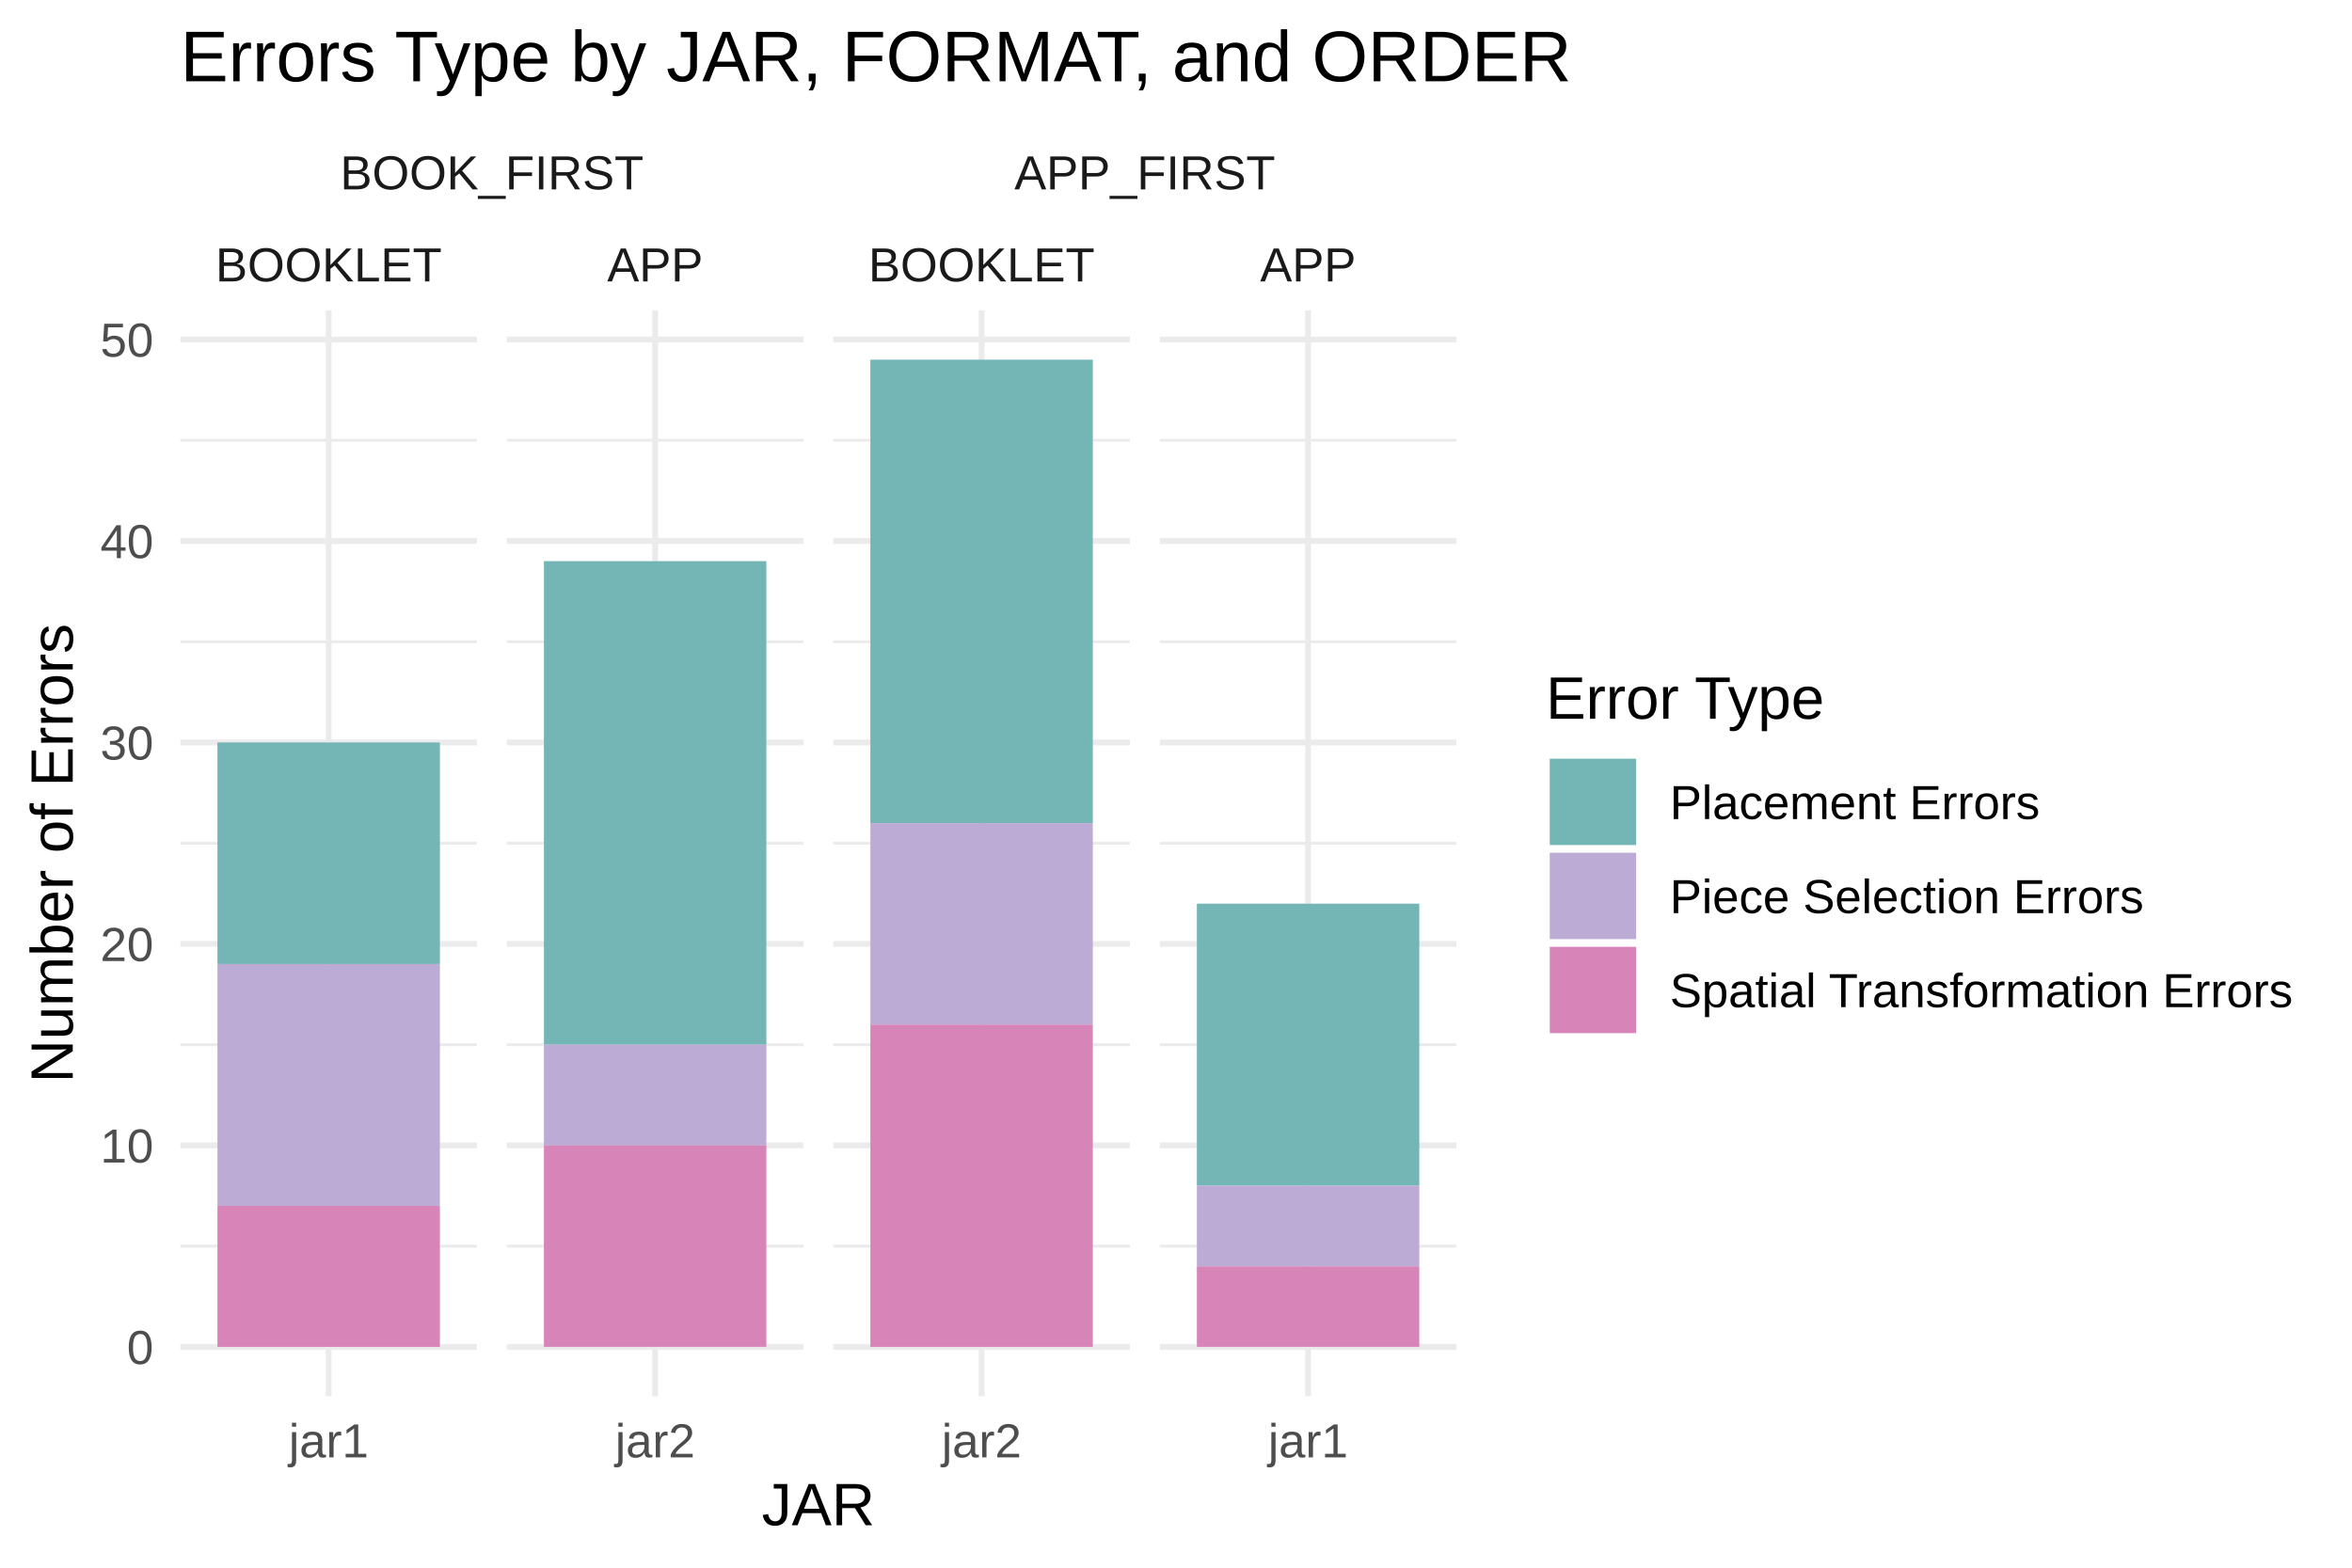
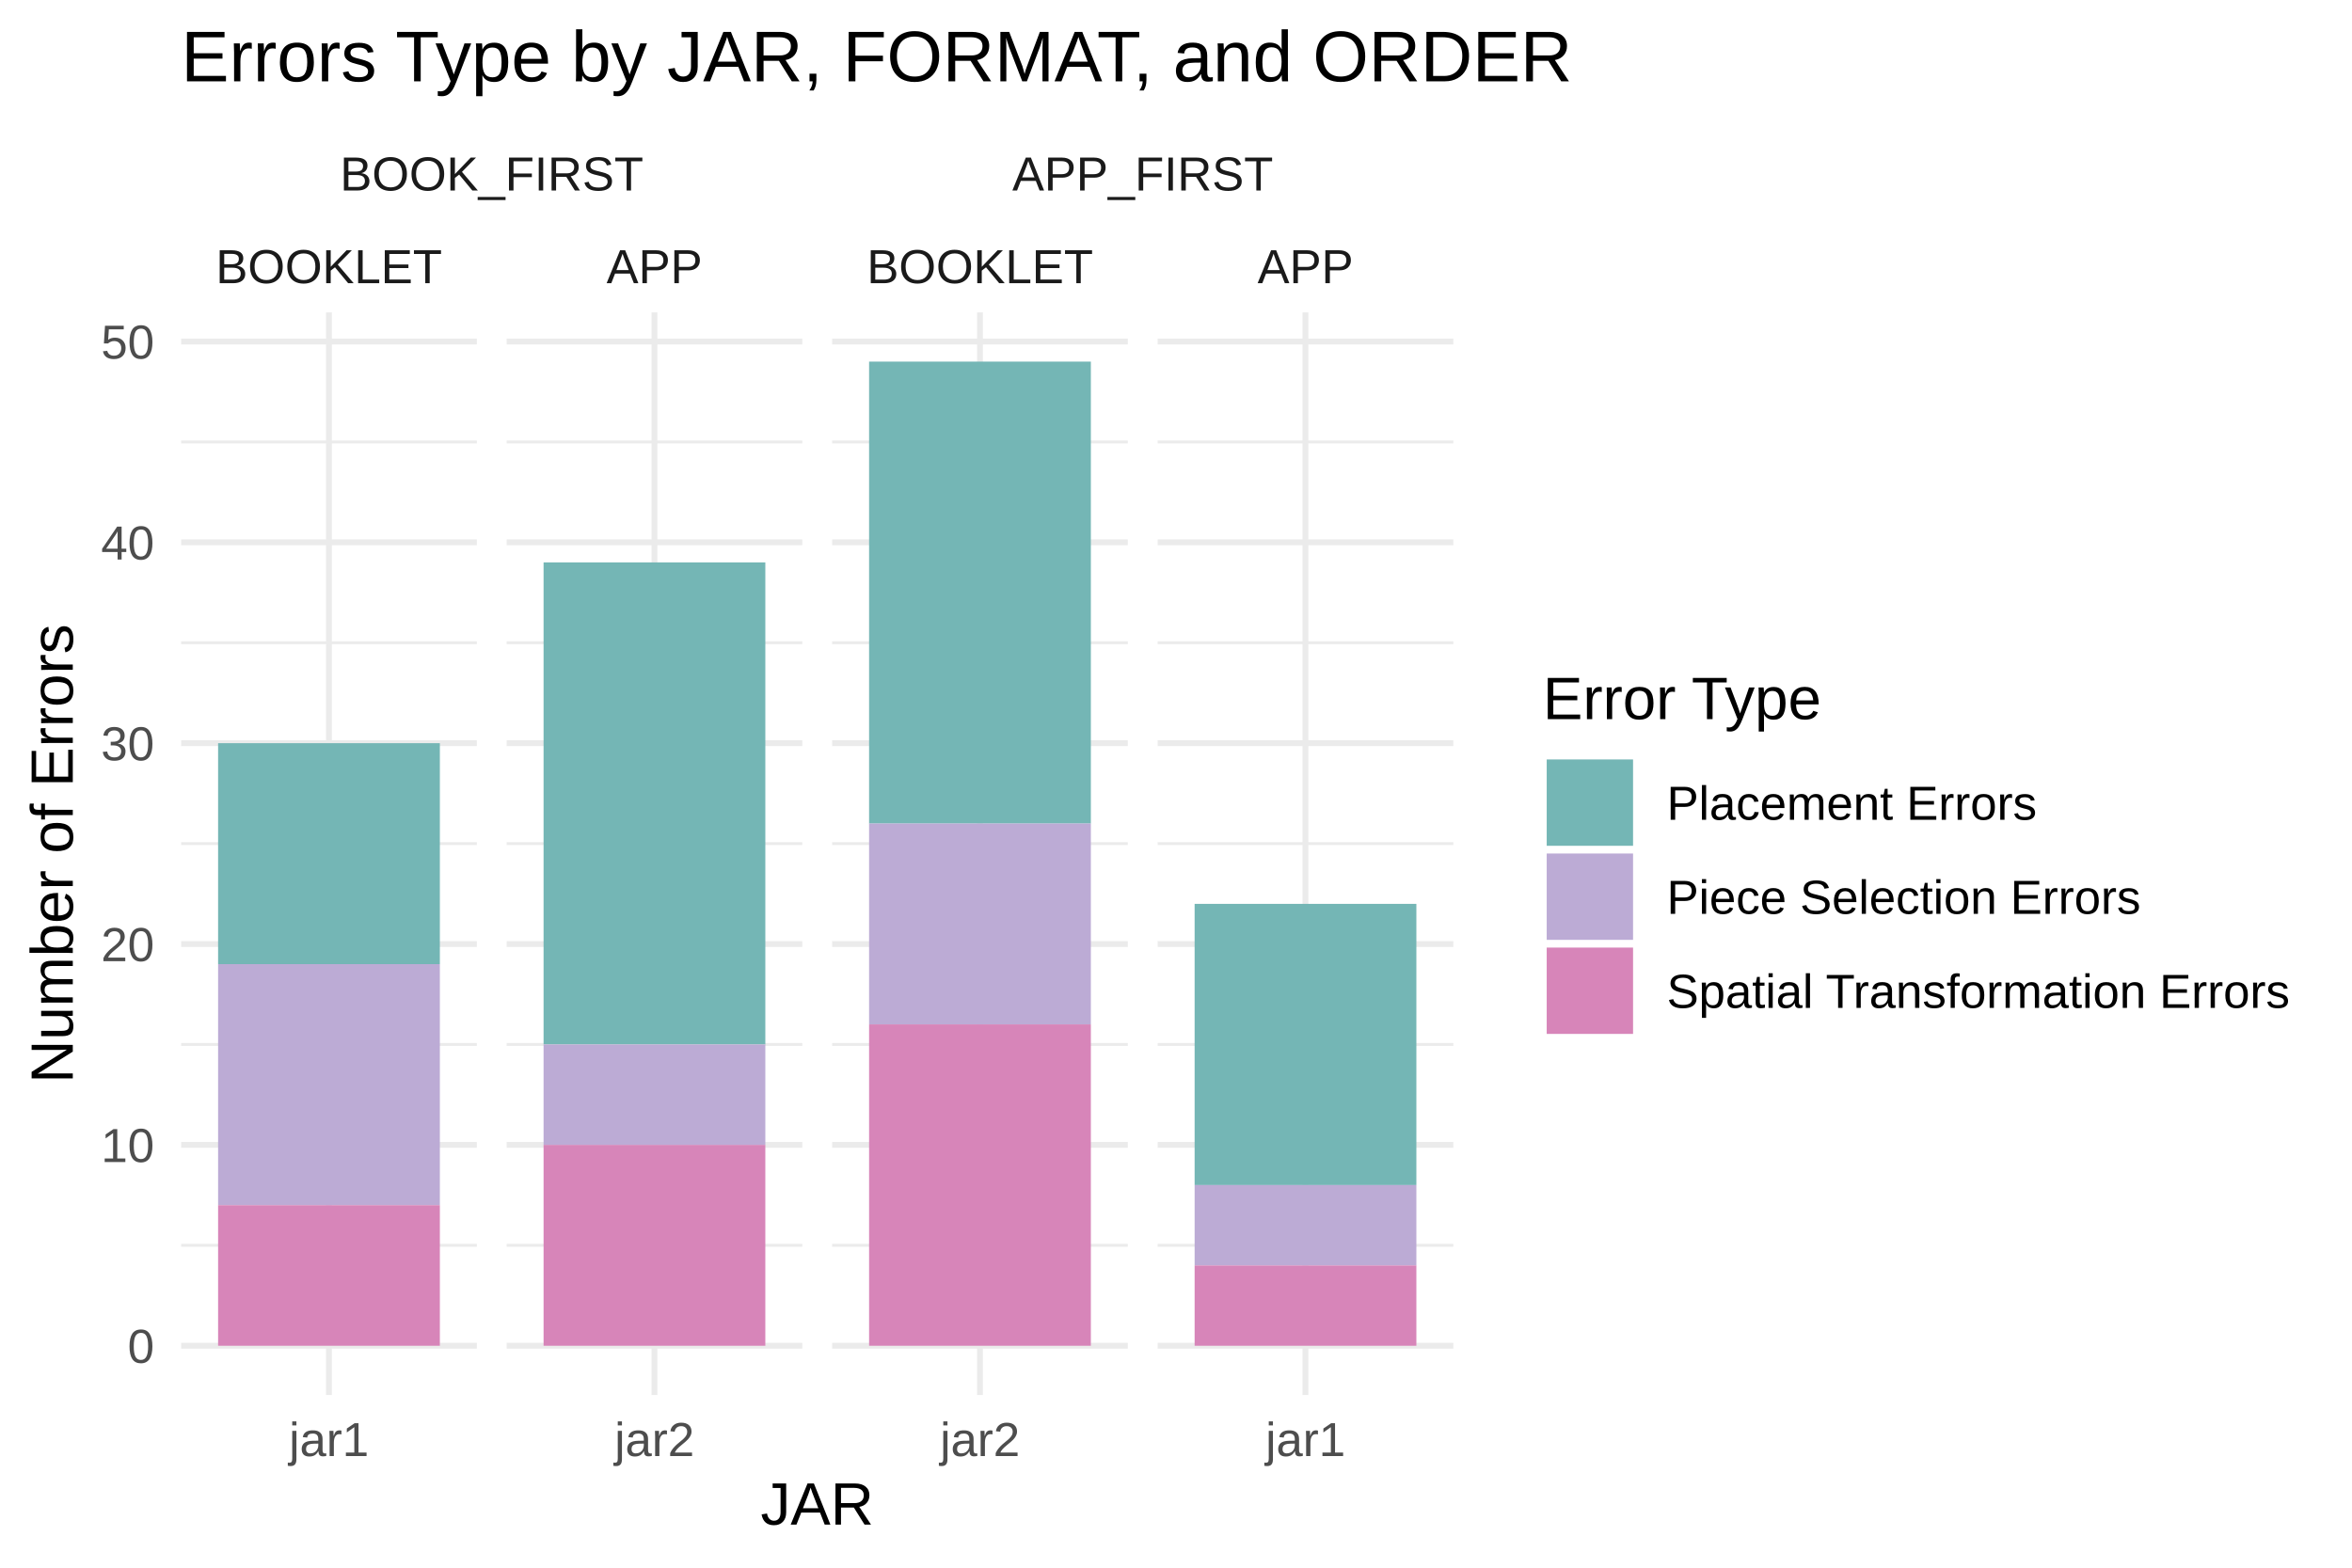
- <svg xmlns="http://www.w3.org/2000/svg" width="432.00pt" height="288.00pt" viewBox="0 0 432.00 288.00">
-   <g class="svglite">
-     <defs>
-       <style type="text/css">
+ <svg xmlns="http://www.w3.org/2000/svg" class="svglite" width="432.00pt" height="288.00pt" viewBox="0 0 432.00 288.00">
+   <defs>
+     <style type="text/css">
    .svglite line, .svglite polyline, .svglite polygon, .svglite path, .svglite rect, .svglite circle {
      fill: none;
      stroke: #000000;
      stroke-linecap: round;
      stroke-linejoin: round;
      stroke-miterlimit: 10.00;
    }
    .svglite text {
      white-space: pre;
    }
-     .svglite g.glyphgroup path {
-       fill: inherit;
-       stroke: none;
-     }
  </style>
-     </defs>
-     <rect width="100%" height="100%" style="stroke: none; fill: none;" />
-     <defs>
-       <clipPath id="cpMC4wMHw0MzIuMDB8MC4wMHwyODguMDA=">
-         <rect x="0.00" y="0.00" width="432.00" height="288.00" />
-       </clipPath>
-     </defs>
-     <g clip-path="url(#cpMC4wMHw0MzIuMDB8MC4wMHwyODguMDA=)">
- </g>
-     <defs>
-       <clipPath id="cpMzMuMTN8ODcuNjF8NTcuMDF8MjU2LjUw">
-         <rect x="33.13" y="57.01" width="54.48" height="199.49" />
-       </clipPath>
-     </defs>
-     <g clip-path="url(#cpMzMuMTN8ODcuNjF8NTcuMDF8MjU2LjUw)">
-       <polyline points="33.13,228.93 87.61,228.93 " style="stroke-width: 0.53; stroke: #EBEBEB; stroke-linecap: butt;" />
-       <polyline points="33.13,191.92 87.61,191.92 " style="stroke-width: 0.53; stroke: #EBEBEB; stroke-linecap: butt;" />
-       <polyline points="33.13,154.91 87.61,154.91 " style="stroke-width: 0.53; stroke: #EBEBEB; stroke-linecap: butt;" />
-       <polyline points="33.13,117.90 87.61,117.90 " style="stroke-width: 0.53; stroke: #EBEBEB; stroke-linecap: butt;" />
-       <polyline points="33.13,80.88 87.61,80.88 " style="stroke-width: 0.53; stroke: #EBEBEB; stroke-linecap: butt;" />
-       <polyline points="33.13,247.44 87.61,247.44 " style="stroke-width: 1.07; stroke: #EBEBEB; stroke-linecap: butt;" />
-       <polyline points="33.13,210.42 87.61,210.42 " style="stroke-width: 1.07; stroke: #EBEBEB; stroke-linecap: butt;" />
-       <polyline points="33.13,173.41 87.61,173.41 " style="stroke-width: 1.07; stroke: #EBEBEB; stroke-linecap: butt;" />
-       <polyline points="33.13,136.40 87.61,136.40 " style="stroke-width: 1.07; stroke: #EBEBEB; stroke-linecap: butt;" />
-       <polyline points="33.13,99.39 87.61,99.39 " style="stroke-width: 1.07; stroke: #EBEBEB; stroke-linecap: butt;" />
-       <polyline points="33.13,62.38 87.61,62.38 " style="stroke-width: 1.07; stroke: #EBEBEB; stroke-linecap: butt;" />
-       <polyline points="60.37,256.50 60.37,57.01 " style="stroke-width: 1.07; stroke: #EBEBEB; stroke-linecap: butt;" />
-       <rect x="39.94" y="136.40" width="40.86" height="40.71" style="stroke-width: 1.07; stroke: none; stroke-linecap: butt; stroke-linejoin: miter; fill: #74B6B5;" />
-       <rect x="39.94" y="177.11" width="40.86" height="44.41" style="stroke-width: 1.07; stroke: none; stroke-linecap: butt; stroke-linejoin: miter; fill: #BCABD5;" />
-       <rect x="39.94" y="221.53" width="40.86" height="25.91" style="stroke-width: 1.07; stroke: none; stroke-linecap: butt; stroke-linejoin: miter; fill: #D785B9;" />
-     </g>
-     <g clip-path="url(#cpMC4wMHw0MzIuMDB8MC4wMHwyODguMDA=)">
- </g>
-     <defs>
-       <clipPath id="cpOTMuMDl8MTQ3LjU3fDU3LjAxfDI1Ni41MA==">
-         <rect x="93.09" y="57.01" width="54.48" height="199.49" />
-       </clipPath>
-     </defs>
-     <g clip-path="url(#cpOTMuMDl8MTQ3LjU3fDU3LjAxfDI1Ni41MA==)">
-       <polyline points="93.09,228.93 147.57,228.93 " style="stroke-width: 0.53; stroke: #EBEBEB; stroke-linecap: butt;" />
-       <polyline points="93.09,191.92 147.57,191.92 " style="stroke-width: 0.53; stroke: #EBEBEB; stroke-linecap: butt;" />
-       <polyline points="93.09,154.91 147.57,154.91 " style="stroke-width: 0.53; stroke: #EBEBEB; stroke-linecap: butt;" />
-       <polyline points="93.09,117.90 147.57,117.90 " style="stroke-width: 0.53; stroke: #EBEBEB; stroke-linecap: butt;" />
-       <polyline points="93.09,80.88 147.57,80.88 " style="stroke-width: 0.53; stroke: #EBEBEB; stroke-linecap: butt;" />
-       <polyline points="93.09,247.44 147.57,247.44 " style="stroke-width: 1.07; stroke: #EBEBEB; stroke-linecap: butt;" />
-       <polyline points="93.09,210.42 147.57,210.42 " style="stroke-width: 1.07; stroke: #EBEBEB; stroke-linecap: butt;" />
-       <polyline points="93.09,173.41 147.57,173.41 " style="stroke-width: 1.07; stroke: #EBEBEB; stroke-linecap: butt;" />
-       <polyline points="93.09,136.40 147.57,136.40 " style="stroke-width: 1.07; stroke: #EBEBEB; stroke-linecap: butt;" />
-       <polyline points="93.09,99.39 147.57,99.39 " style="stroke-width: 1.07; stroke: #EBEBEB; stroke-linecap: butt;" />
-       <polyline points="93.09,62.38 147.57,62.38 " style="stroke-width: 1.07; stroke: #EBEBEB; stroke-linecap: butt;" />
-       <polyline points="120.33,256.50 120.33,57.01 " style="stroke-width: 1.07; stroke: #EBEBEB; stroke-linecap: butt;" />
-       <rect x="99.90" y="103.09" width="40.86" height="88.83" style="stroke-width: 1.07; stroke: none; stroke-linecap: butt; stroke-linejoin: miter; fill: #74B6B5;" />
-       <rect x="99.90" y="191.92" width="40.86" height="18.51" style="stroke-width: 1.07; stroke: none; stroke-linecap: butt; stroke-linejoin: miter; fill: #BCABD5;" />
-       <rect x="99.90" y="210.42" width="40.86" height="37.01" style="stroke-width: 1.07; stroke: none; stroke-linecap: butt; stroke-linejoin: miter; fill: #D785B9;" />
-     </g>
-     <g clip-path="url(#cpMC4wMHw0MzIuMDB8MC4wMHwyODguMDA=)">
- </g>
-     <defs>
-       <clipPath id="cpMTUzLjA1fDIwNy41NHw1Ny4wMXwyNTYuNTA=">
-         <rect x="153.05" y="57.01" width="54.48" height="199.49" />
-       </clipPath>
-     </defs>
-     <g clip-path="url(#cpMTUzLjA1fDIwNy41NHw1Ny4wMXwyNTYuNTA=)">
-       <polyline points="153.05,228.93 207.54,228.93 " style="stroke-width: 0.53; stroke: #EBEBEB; stroke-linecap: butt;" />
-       <polyline points="153.05,191.92 207.54,191.92 " style="stroke-width: 0.53; stroke: #EBEBEB; stroke-linecap: butt;" />
-       <polyline points="153.05,154.91 207.54,154.91 " style="stroke-width: 0.53; stroke: #EBEBEB; stroke-linecap: butt;" />
-       <polyline points="153.05,117.90 207.54,117.90 " style="stroke-width: 0.53; stroke: #EBEBEB; stroke-linecap: butt;" />
-       <polyline points="153.05,80.88 207.54,80.88 " style="stroke-width: 0.53; stroke: #EBEBEB; stroke-linecap: butt;" />
-       <polyline points="153.05,247.44 207.54,247.44 " style="stroke-width: 1.07; stroke: #EBEBEB; stroke-linecap: butt;" />
-       <polyline points="153.05,210.42 207.54,210.42 " style="stroke-width: 1.07; stroke: #EBEBEB; stroke-linecap: butt;" />
-       <polyline points="153.05,173.41 207.54,173.41 " style="stroke-width: 1.07; stroke: #EBEBEB; stroke-linecap: butt;" />
-       <polyline points="153.05,136.40 207.54,136.40 " style="stroke-width: 1.07; stroke: #EBEBEB; stroke-linecap: butt;" />
-       <polyline points="153.05,99.39 207.54,99.39 " style="stroke-width: 1.07; stroke: #EBEBEB; stroke-linecap: butt;" />
-       <polyline points="153.05,62.38 207.54,62.38 " style="stroke-width: 1.07; stroke: #EBEBEB; stroke-linecap: butt;" />
-       <polyline points="180.29,256.50 180.29,57.01 " style="stroke-width: 1.07; stroke: #EBEBEB; stroke-linecap: butt;" />
-       <rect x="159.86" y="66.08" width="40.86" height="85.13" style="stroke-width: 1.07; stroke: none; stroke-linecap: butt; stroke-linejoin: miter; fill: #74B6B5;" />
-       <rect x="159.86" y="151.21" width="40.86" height="37.01" style="stroke-width: 1.07; stroke: none; stroke-linecap: butt; stroke-linejoin: miter; fill: #BCABD5;" />
-       <rect x="159.86" y="188.22" width="40.86" height="59.22" style="stroke-width: 1.07; stroke: none; stroke-linecap: butt; stroke-linejoin: miter; fill: #D785B9;" />
-     </g>
-     <g clip-path="url(#cpMC4wMHw0MzIuMDB8MC4wMHwyODguMDA=)">
- </g>
-     <defs>
-       <clipPath id="cpMjEzLjAyfDI2Ny41MHw1Ny4wMXwyNTYuNTA=">
-         <rect x="213.02" y="57.01" width="54.48" height="199.49" />
-       </clipPath>
-     </defs>
-     <g clip-path="url(#cpMjEzLjAyfDI2Ny41MHw1Ny4wMXwyNTYuNTA=)">
-       <polyline points="213.02,228.93 267.50,228.93 " style="stroke-width: 0.53; stroke: #EBEBEB; stroke-linecap: butt;" />
-       <polyline points="213.02,191.92 267.50,191.92 " style="stroke-width: 0.53; stroke: #EBEBEB; stroke-linecap: butt;" />
-       <polyline points="213.02,154.91 267.50,154.91 " style="stroke-width: 0.53; stroke: #EBEBEB; stroke-linecap: butt;" />
-       <polyline points="213.02,117.90 267.50,117.90 " style="stroke-width: 0.53; stroke: #EBEBEB; stroke-linecap: butt;" />
-       <polyline points="213.02,80.88 267.50,80.88 " style="stroke-width: 0.53; stroke: #EBEBEB; stroke-linecap: butt;" />
-       <polyline points="213.02,247.44 267.50,247.44 " style="stroke-width: 1.07; stroke: #EBEBEB; stroke-linecap: butt;" />
-       <polyline points="213.02,210.42 267.50,210.42 " style="stroke-width: 1.07; stroke: #EBEBEB; stroke-linecap: butt;" />
-       <polyline points="213.02,173.41 267.50,173.41 " style="stroke-width: 1.07; stroke: #EBEBEB; stroke-linecap: butt;" />
-       <polyline points="213.02,136.40 267.50,136.40 " style="stroke-width: 1.07; stroke: #EBEBEB; stroke-linecap: butt;" />
-       <polyline points="213.02,99.39 267.50,99.39 " style="stroke-width: 1.07; stroke: #EBEBEB; stroke-linecap: butt;" />
-       <polyline points="213.02,62.38 267.50,62.38 " style="stroke-width: 1.07; stroke: #EBEBEB; stroke-linecap: butt;" />
-       <polyline points="240.26,256.50 240.26,57.01 " style="stroke-width: 1.07; stroke: #EBEBEB; stroke-linecap: butt;" />
-       <rect x="219.83" y="166.01" width="40.86" height="51.82" style="stroke-width: 1.07; stroke: none; stroke-linecap: butt; stroke-linejoin: miter; fill: #74B6B5;" />
-       <rect x="219.83" y="217.83" width="40.86" height="14.80" style="stroke-width: 1.07; stroke: none; stroke-linecap: butt; stroke-linejoin: miter; fill: #BCABD5;" />
-       <rect x="219.83" y="232.63" width="40.86" height="14.80" style="stroke-width: 1.07; stroke: none; stroke-linecap: butt; stroke-linejoin: miter; fill: #D785B9;" />
-     </g>
-     <g clip-path="url(#cpMC4wMHw0MzIuMDB8MC4wMHwyODguMDA=)">
- </g>
-     <defs>
-       <clipPath id="cpMzMuMTN8MTQ3LjU3fDIzLjE4fDU3LjAx">
-         <rect x="33.13" y="23.18" width="114.45" height="33.84" />
-       </clipPath>
-     </defs>
-     <g clip-path="url(#cpMzMuMTN8MTQ3LjU3fDIzLjE4fDU3LjAx)">
-       <text x="90.35" y="34.79" text-anchor="middle" style="font-size: 8.80px;fill: #1A1A1A; font-family: &quot;Arial&quot;;" textLength="55.75px" lengthAdjust="spacingAndGlyphs">BOOK_FIRST</text>
-     </g>
-     <g clip-path="url(#cpMC4wMHw0MzIuMDB8MC4wMHwyODguMDA=)">
- </g>
-     <defs>
-       <clipPath id="cpMTUzLjA1fDI2Ny41MHwyMy4xOHw1Ny4wMQ==">
-         <rect x="153.05" y="23.18" width="114.45" height="33.84" />
-       </clipPath>
-     </defs>
-     <g clip-path="url(#cpMTUzLjA1fDI2Ny41MHwyMy4xOHw1Ny4wMQ==)">
-       <text x="210.28" y="34.79" text-anchor="middle" style="font-size: 8.80px;fill: #1A1A1A; font-family: &quot;Arial&quot;;" textLength="47.94px" lengthAdjust="spacingAndGlyphs">APP_FIRST</text>
-     </g>
-     <g clip-path="url(#cpMC4wMHw0MzIuMDB8MC4wMHwyODguMDA=)">
- </g>
-     <defs>
-       <clipPath id="cpMzMuMTN8ODcuNjF8MjMuMTh8NTcuMDE=">
-         <rect x="33.13" y="23.18" width="54.48" height="33.84" />
-       </clipPath>
-     </defs>
-     <g clip-path="url(#cpMzMuMTN8ODcuNjF8MjMuMTh8NTcuMDE=)">
-       <text x="60.37" y="51.70" text-anchor="middle" style="font-size: 8.80px;fill: #1A1A1A; font-family: &quot;Arial&quot;;" textLength="41.58px" lengthAdjust="spacingAndGlyphs">BOOKLET</text>
-     </g>
-     <g clip-path="url(#cpMC4wMHw0MzIuMDB8MC4wMHwyODguMDA=)">
- </g>
-     <defs>
-       <clipPath id="cpOTMuMDl8MTQ3LjU3fDIzLjE4fDU3LjAx">
-         <rect x="93.09" y="23.18" width="54.48" height="33.84" />
-       </clipPath>
-     </defs>
-     <g clip-path="url(#cpOTMuMDl8MTQ3LjU3fDIzLjE4fDU3LjAx)">
-       <text x="120.33" y="51.70" text-anchor="middle" style="font-size: 8.80px;fill: #1A1A1A; font-family: &quot;Arial&quot;;" textLength="17.62px" lengthAdjust="spacingAndGlyphs">APP</text>
-     </g>
-     <g clip-path="url(#cpMC4wMHw0MzIuMDB8MC4wMHwyODguMDA=)">
- </g>
-     <defs>
-       <clipPath id="cpMTUzLjA1fDIwNy41NHwyMy4xOHw1Ny4wMQ==">
-         <rect x="153.05" y="23.18" width="54.48" height="33.84" />
-       </clipPath>
-     </defs>
-     <g clip-path="url(#cpMTUzLjA1fDIwNy41NHwyMy4xOHw1Ny4wMQ==)">
-       <text x="180.29" y="51.70" text-anchor="middle" style="font-size: 8.80px;fill: #1A1A1A; font-family: &quot;Arial&quot;;" textLength="41.58px" lengthAdjust="spacingAndGlyphs">BOOKLET</text>
-     </g>
-     <g clip-path="url(#cpMC4wMHw0MzIuMDB8MC4wMHwyODguMDA=)">
- </g>
-     <defs>
-       <clipPath id="cpMjEzLjAyfDI2Ny41MHwyMy4xOHw1Ny4wMQ==">
-         <rect x="213.02" y="23.18" width="54.48" height="33.84" />
-       </clipPath>
-     </defs>
-     <g clip-path="url(#cpMjEzLjAyfDI2Ny41MHwyMy4xOHw1Ny4wMQ==)">
-       <text x="240.26" y="51.70" text-anchor="middle" style="font-size: 8.80px;fill: #1A1A1A; font-family: &quot;Arial&quot;;" textLength="17.62px" lengthAdjust="spacingAndGlyphs">APP</text>
-     </g>
-     <g clip-path="url(#cpMC4wMHw0MzIuMDB8MC4wMHwyODguMDA=)">
-       <text x="60.37" y="267.74" text-anchor="middle" style="font-size: 8.80px;fill: #4D4D4D; font-family: &quot;Arial&quot;;" textLength="14.66px" lengthAdjust="spacingAndGlyphs">jar1</text>
-       <text x="120.33" y="267.74" text-anchor="middle" style="font-size: 8.80px;fill: #4D4D4D; font-family: &quot;Arial&quot;;" textLength="14.66px" lengthAdjust="spacingAndGlyphs">jar2</text>
-       <text x="180.29" y="267.74" text-anchor="middle" style="font-size: 8.80px;fill: #4D4D4D; font-family: &quot;Arial&quot;;" textLength="14.66px" lengthAdjust="spacingAndGlyphs">jar2</text>
-       <text x="240.26" y="267.74" text-anchor="middle" style="font-size: 8.80px;fill: #4D4D4D; font-family: &quot;Arial&quot;;" textLength="14.66px" lengthAdjust="spacingAndGlyphs">jar1</text>
-       <text x="28.20" y="250.59" text-anchor="end" style="font-size: 8.80px;fill: #4D4D4D; font-family: &quot;Arial&quot;;" textLength="4.89px" lengthAdjust="spacingAndGlyphs">0</text>
-       <text x="28.20" y="213.57" text-anchor="end" style="font-size: 8.80px;fill: #4D4D4D; font-family: &quot;Arial&quot;;" textLength="9.78px" lengthAdjust="spacingAndGlyphs">10</text>
-       <text x="28.20" y="176.56" text-anchor="end" style="font-size: 8.80px;fill: #4D4D4D; font-family: &quot;Arial&quot;;" textLength="9.78px" lengthAdjust="spacingAndGlyphs">20</text>
-       <text x="28.20" y="139.55" text-anchor="end" style="font-size: 8.80px;fill: #4D4D4D; font-family: &quot;Arial&quot;;" textLength="9.78px" lengthAdjust="spacingAndGlyphs">30</text>
-       <text x="28.20" y="102.54" text-anchor="end" style="font-size: 8.80px;fill: #4D4D4D; font-family: &quot;Arial&quot;;" textLength="9.78px" lengthAdjust="spacingAndGlyphs">40</text>
-       <text x="28.20" y="65.53" text-anchor="end" style="font-size: 8.80px;fill: #4D4D4D; font-family: &quot;Arial&quot;;" textLength="9.78px" lengthAdjust="spacingAndGlyphs">50</text>
-       <text x="150.31" y="280.20" text-anchor="middle" style="font-size: 11.00px; font-family: &quot;Arial&quot;;" textLength="20.78px" lengthAdjust="spacingAndGlyphs">JAR</text>
-       <text transform="translate(13.36,156.76) rotate(-90)" text-anchor="middle" style="font-size: 11.00px; font-family: &quot;Arial&quot;;" textLength="84.38px" lengthAdjust="spacingAndGlyphs">Number of Errors</text>
-       <text x="283.94" y="132.04" style="font-size: 11.00px; font-family: &quot;Arial&quot;;" textLength="51.16px" lengthAdjust="spacingAndGlyphs">Error Type</text>
-       <rect x="284.65" y="139.38" width="15.86" height="15.86" style="stroke-width: 1.07; stroke: none; stroke-linecap: butt; stroke-linejoin: miter; fill: #74B6B5;" />
-       <rect x="284.65" y="156.66" width="15.86" height="15.86" style="stroke-width: 1.07; stroke: none; stroke-linecap: butt; stroke-linejoin: miter; fill: #BCABD5;" />
-       <rect x="284.65" y="173.94" width="15.86" height="15.86" style="stroke-width: 1.07; stroke: none; stroke-linecap: butt; stroke-linejoin: miter; fill: #D785B9;" />
-       <text x="306.70" y="150.47" style="font-size: 8.80px; font-family: &quot;Arial&quot;;" textLength="67.94px" lengthAdjust="spacingAndGlyphs">Placement Errors</text>
-       <text x="306.70" y="167.75" style="font-size: 8.80px; font-family: &quot;Arial&quot;;" textLength="87.02px" lengthAdjust="spacingAndGlyphs">Piece Selection Errors</text>
-       <text x="306.70" y="185.03" style="font-size: 8.80px; font-family: &quot;Arial&quot;;" textLength="114.34px" lengthAdjust="spacingAndGlyphs">Spatial Transformation Errors</text>
-       <text x="33.13" y="14.93" style="font-size: 13.20px; font-family: &quot;Arial&quot;;" textLength="255.19px" lengthAdjust="spacingAndGlyphs">Errors Type by JAR, FORMAT, and ORDER</text>
-     </g>
+   </defs>
+   <rect width="100%" height="100%" style="stroke: none; fill: none;" />
+   <defs>
+     <clipPath id="cpMC4wMHw0MzIuMDB8MC4wMHwyODguMDA=">
+       <rect x="0.00" y="0.00" width="432.00" height="288.00" />
+     </clipPath>
+   </defs>
+   <g clip-path="url(#cpMC4wMHw0MzIuMDB8MC4wMHwyODguMDA=)">
+ </g>
+   <defs>
+     <clipPath id="cpMzMuMjd8ODcuNTh8NTcuMzl8MjU2LjI3">
+       <rect x="33.27" y="57.39" width="54.31" height="198.88" />
+     </clipPath>
+   </defs>
+   <g clip-path="url(#cpMzMuMjd8ODcuNTh8NTcuMzl8MjU2LjI3)">
+     <polyline points="33.27,228.78 87.58,228.78 " style="stroke-width: 0.53; stroke: #EBEBEB; stroke-linecap: butt;" />
+     <polyline points="33.27,191.88 87.58,191.88 " style="stroke-width: 0.53; stroke: #EBEBEB; stroke-linecap: butt;" />
+     <polyline points="33.27,154.98 87.58,154.98 " style="stroke-width: 0.53; stroke: #EBEBEB; stroke-linecap: butt;" />
+     <polyline points="33.27,118.08 87.58,118.08 " style="stroke-width: 0.53; stroke: #EBEBEB; stroke-linecap: butt;" />
+     <polyline points="33.27,81.19 87.58,81.19 " style="stroke-width: 0.53; stroke: #EBEBEB; stroke-linecap: butt;" />
+     <polyline points="33.27,247.23 87.58,247.23 " style="stroke-width: 1.07; stroke: #EBEBEB; stroke-linecap: butt;" />
+     <polyline points="33.27,210.33 87.58,210.33 " style="stroke-width: 1.07; stroke: #EBEBEB; stroke-linecap: butt;" />
+     <polyline points="33.27,173.43 87.58,173.43 " style="stroke-width: 1.07; stroke: #EBEBEB; stroke-linecap: butt;" />
+     <polyline points="33.27,136.53 87.58,136.53 " style="stroke-width: 1.07; stroke: #EBEBEB; stroke-linecap: butt;" />
+     <polyline points="33.27,99.63 87.58,99.63 " style="stroke-width: 1.07; stroke: #EBEBEB; stroke-linecap: butt;" />
+     <polyline points="33.27,62.74 87.58,62.74 " style="stroke-width: 1.07; stroke: #EBEBEB; stroke-linecap: butt;" />
+     <polyline points="60.42,256.27 60.42,57.39 " style="stroke-width: 1.07; stroke: #EBEBEB; stroke-linecap: butt;" />
+     <rect x="40.06" y="136.53" width="40.73" height="40.59" style="stroke-width: 1.07; stroke: none; stroke-linecap: butt; stroke-linejoin: miter; fill: #74B6B5;" />
+     <rect x="40.06" y="177.12" width="40.73" height="44.28" style="stroke-width: 1.07; stroke: none; stroke-linecap: butt; stroke-linejoin: miter; fill: #BCABD5;" />
+     <rect x="40.06" y="221.40" width="40.73" height="25.83" style="stroke-width: 1.07; stroke: none; stroke-linecap: butt; stroke-linejoin: miter; fill: #D785B9;" />
+   </g>
+   <g clip-path="url(#cpMC4wMHw0MzIuMDB8MC4wMHwyODguMDA=)">
+ </g>
+   <defs>
+     <clipPath id="cpOTMuMDZ8MTQ3LjM2fDU3LjM5fDI1Ni4yNw==">
+       <rect x="93.06" y="57.39" width="54.31" height="198.88" />
+     </clipPath>
+   </defs>
+   <g clip-path="url(#cpOTMuMDZ8MTQ3LjM2fDU3LjM5fDI1Ni4yNw==)">
+     <polyline points="93.06,228.78 147.36,228.78 " style="stroke-width: 0.53; stroke: #EBEBEB; stroke-linecap: butt;" />
+     <polyline points="93.06,191.88 147.36,191.88 " style="stroke-width: 0.53; stroke: #EBEBEB; stroke-linecap: butt;" />
+     <polyline points="93.06,154.98 147.36,154.98 " style="stroke-width: 0.53; stroke: #EBEBEB; stroke-linecap: butt;" />
+     <polyline points="93.06,118.08 147.36,118.08 " style="stroke-width: 0.53; stroke: #EBEBEB; stroke-linecap: butt;" />
+     <polyline points="93.06,81.19 147.36,81.19 " style="stroke-width: 0.53; stroke: #EBEBEB; stroke-linecap: butt;" />
+     <polyline points="93.06,247.23 147.36,247.23 " style="stroke-width: 1.07; stroke: #EBEBEB; stroke-linecap: butt;" />
+     <polyline points="93.06,210.33 147.36,210.33 " style="stroke-width: 1.07; stroke: #EBEBEB; stroke-linecap: butt;" />
+     <polyline points="93.06,173.43 147.36,173.43 " style="stroke-width: 1.07; stroke: #EBEBEB; stroke-linecap: butt;" />
+     <polyline points="93.06,136.53 147.36,136.53 " style="stroke-width: 1.07; stroke: #EBEBEB; stroke-linecap: butt;" />
+     <polyline points="93.06,99.63 147.36,99.63 " style="stroke-width: 1.07; stroke: #EBEBEB; stroke-linecap: butt;" />
+     <polyline points="93.06,62.74 147.36,62.74 " style="stroke-width: 1.07; stroke: #EBEBEB; stroke-linecap: butt;" />
+     <polyline points="120.21,256.27 120.21,57.39 " style="stroke-width: 1.07; stroke: #EBEBEB; stroke-linecap: butt;" />
+     <rect x="99.84" y="103.32" width="40.73" height="88.55" style="stroke-width: 1.07; stroke: none; stroke-linecap: butt; stroke-linejoin: miter; fill: #74B6B5;" />
+     <rect x="99.84" y="191.88" width="40.73" height="18.45" style="stroke-width: 1.07; stroke: none; stroke-linecap: butt; stroke-linejoin: miter; fill: #BCABD5;" />
+     <rect x="99.84" y="210.33" width="40.73" height="36.90" style="stroke-width: 1.07; stroke: none; stroke-linecap: butt; stroke-linejoin: miter; fill: #D785B9;" />
+   </g>
+   <g clip-path="url(#cpMC4wMHw0MzIuMDB8MC4wMHwyODguMDA=)">
+ </g>
+   <defs>
+     <clipPath id="cpMTUyLjg0fDIwNy4xNXw1Ny4zOXwyNTYuMjc=">
+       <rect x="152.84" y="57.39" width="54.31" height="198.88" />
+     </clipPath>
+   </defs>
+   <g clip-path="url(#cpMTUyLjg0fDIwNy4xNXw1Ny4zOXwyNTYuMjc=)">
+     <polyline points="152.84,228.78 207.15,228.78 " style="stroke-width: 0.53; stroke: #EBEBEB; stroke-linecap: butt;" />
+     <polyline points="152.84,191.88 207.15,191.88 " style="stroke-width: 0.53; stroke: #EBEBEB; stroke-linecap: butt;" />
+     <polyline points="152.84,154.98 207.15,154.98 " style="stroke-width: 0.53; stroke: #EBEBEB; stroke-linecap: butt;" />
+     <polyline points="152.84,118.08 207.15,118.08 " style="stroke-width: 0.53; stroke: #EBEBEB; stroke-linecap: butt;" />
+     <polyline points="152.84,81.19 207.15,81.19 " style="stroke-width: 0.53; stroke: #EBEBEB; stroke-linecap: butt;" />
+     <polyline points="152.84,247.23 207.15,247.23 " style="stroke-width: 1.07; stroke: #EBEBEB; stroke-linecap: butt;" />
+     <polyline points="152.84,210.33 207.15,210.33 " style="stroke-width: 1.07; stroke: #EBEBEB; stroke-linecap: butt;" />
+     <polyline points="152.84,173.43 207.15,173.43 " style="stroke-width: 1.07; stroke: #EBEBEB; stroke-linecap: butt;" />
+     <polyline points="152.84,136.53 207.15,136.53 " style="stroke-width: 1.07; stroke: #EBEBEB; stroke-linecap: butt;" />
+     <polyline points="152.84,99.63 207.15,99.63 " style="stroke-width: 1.07; stroke: #EBEBEB; stroke-linecap: butt;" />
+     <polyline points="152.84,62.74 207.15,62.74 " style="stroke-width: 1.07; stroke: #EBEBEB; stroke-linecap: butt;" />
+     <polyline points="180.00,256.27 180.00,57.39 " style="stroke-width: 1.07; stroke: #EBEBEB; stroke-linecap: butt;" />
+     <rect x="159.63" y="66.43" width="40.73" height="84.87" style="stroke-width: 1.07; stroke: none; stroke-linecap: butt; stroke-linejoin: miter; fill: #74B6B5;" />
+     <rect x="159.63" y="151.29" width="40.73" height="36.90" style="stroke-width: 1.07; stroke: none; stroke-linecap: butt; stroke-linejoin: miter; fill: #BCABD5;" />
+     <rect x="159.63" y="188.19" width="40.73" height="59.04" style="stroke-width: 1.07; stroke: none; stroke-linecap: butt; stroke-linejoin: miter; fill: #D785B9;" />
+   </g>
+   <g clip-path="url(#cpMC4wMHw0MzIuMDB8MC4wMHwyODguMDA=)">
+ </g>
+   <defs>
+     <clipPath id="cpMjEyLjYzfDI2Ni45NHw1Ny4zOXwyNTYuMjc=">
+       <rect x="212.63" y="57.39" width="54.31" height="198.88" />
+     </clipPath>
+   </defs>
+   <g clip-path="url(#cpMjEyLjYzfDI2Ni45NHw1Ny4zOXwyNTYuMjc=)">
+     <polyline points="212.63,228.78 266.94,228.78 " style="stroke-width: 0.53; stroke: #EBEBEB; stroke-linecap: butt;" />
+     <polyline points="212.63,191.88 266.94,191.88 " style="stroke-width: 0.53; stroke: #EBEBEB; stroke-linecap: butt;" />
+     <polyline points="212.63,154.98 266.94,154.98 " style="stroke-width: 0.53; stroke: #EBEBEB; stroke-linecap: butt;" />
+     <polyline points="212.63,118.08 266.94,118.08 " style="stroke-width: 0.53; stroke: #EBEBEB; stroke-linecap: butt;" />
+     <polyline points="212.63,81.19 266.94,81.19 " style="stroke-width: 0.53; stroke: #EBEBEB; stroke-linecap: butt;" />
+     <polyline points="212.63,247.23 266.94,247.23 " style="stroke-width: 1.07; stroke: #EBEBEB; stroke-linecap: butt;" />
+     <polyline points="212.63,210.33 266.94,210.33 " style="stroke-width: 1.07; stroke: #EBEBEB; stroke-linecap: butt;" />
+     <polyline points="212.63,173.43 266.94,173.43 " style="stroke-width: 1.07; stroke: #EBEBEB; stroke-linecap: butt;" />
+     <polyline points="212.63,136.53 266.94,136.53 " style="stroke-width: 1.07; stroke: #EBEBEB; stroke-linecap: butt;" />
+     <polyline points="212.63,99.63 266.94,99.63 " style="stroke-width: 1.07; stroke: #EBEBEB; stroke-linecap: butt;" />
+     <polyline points="212.63,62.74 266.94,62.74 " style="stroke-width: 1.07; stroke: #EBEBEB; stroke-linecap: butt;" />
+     <polyline points="239.78,256.27 239.78,57.39 " style="stroke-width: 1.07; stroke: #EBEBEB; stroke-linecap: butt;" />
+     <rect x="219.42" y="166.05" width="40.73" height="51.66" style="stroke-width: 1.07; stroke: none; stroke-linecap: butt; stroke-linejoin: miter; fill: #74B6B5;" />
+     <rect x="219.42" y="217.71" width="40.73" height="14.76" style="stroke-width: 1.07; stroke: none; stroke-linecap: butt; stroke-linejoin: miter; fill: #BCABD5;" />
+     <rect x="219.42" y="232.47" width="40.73" height="14.76" style="stroke-width: 1.07; stroke: none; stroke-linecap: butt; stroke-linejoin: miter; fill: #D785B9;" />
+   </g>
+   <g clip-path="url(#cpMC4wMHw0MzIuMDB8MC4wMHwyODguMDA=)">
+ </g>
+   <defs>
+     <clipPath id="cpMzMuMjd8MTQ3LjM2fDIzLjM0fDU3LjM5">
+       <rect x="33.27" y="23.34" width="114.10" height="34.05" />
+     </clipPath>
+   </defs>
+   <g clip-path="url(#cpMzMuMjd8MTQ3LjM2fDIzLjM0fDU3LjM5)">
+     <text x="90.32" y="35.00" text-anchor="middle" style="font-size: 8.80px;fill: #1A1A1A; font-family: &quot;Arial&quot;;" textLength="55.71px" lengthAdjust="spacingAndGlyphs">BOOK_FIRST</text>
+   </g>
+   <g clip-path="url(#cpMC4wMHw0MzIuMDB8MC4wMHwyODguMDA=)">
+ </g>
+   <defs>
+     <clipPath id="cpMTUyLjg0fDI2Ni45NHwyMy4zNHw1Ny4zOQ==">
+       <rect x="152.84" y="23.34" width="114.10" height="34.05" />
+     </clipPath>
+   </defs>
+   <g clip-path="url(#cpMTUyLjg0fDI2Ni45NHwyMy4zNHw1Ny4zOQ==)">
+     <text x="209.89" y="35.00" text-anchor="middle" style="font-size: 8.80px;fill: #1A1A1A; font-family: &quot;Arial&quot;;" textLength="47.90px" lengthAdjust="spacingAndGlyphs">APP_FIRST</text>
+   </g>
+   <g clip-path="url(#cpMC4wMHw0MzIuMDB8MC4wMHwyODguMDA=)">
+ </g>
+   <defs>
+     <clipPath id="cpMzMuMjd8ODcuNTh8MjMuMzR8NTcuMzk=">
+       <rect x="33.27" y="23.34" width="54.31" height="34.05" />
+     </clipPath>
+   </defs>
+   <g clip-path="url(#cpMzMuMjd8ODcuNTh8MjMuMzR8NTcuMzk=)">
+     <text x="60.42" y="52.03" text-anchor="middle" style="font-size: 8.80px;fill: #1A1A1A; font-family: &quot;Arial&quot;;" textLength="41.55px" lengthAdjust="spacingAndGlyphs">BOOKLET</text>
+   </g>
+   <g clip-path="url(#cpMC4wMHw0MzIuMDB8MC4wMHwyODguMDA=)">
+ </g>
+   <defs>
+     <clipPath id="cpOTMuMDZ8MTQ3LjM2fDIzLjM0fDU3LjM5">
+       <rect x="93.06" y="23.34" width="54.31" height="34.05" />
+     </clipPath>
+   </defs>
+   <g clip-path="url(#cpOTMuMDZ8MTQ3LjM2fDIzLjM0fDU3LjM5)">
+     <text x="120.21" y="52.03" text-anchor="middle" style="font-size: 8.80px;fill: #1A1A1A; font-family: &quot;Arial&quot;;" textLength="17.60px" lengthAdjust="spacingAndGlyphs">APP</text>
+   </g>
+   <g clip-path="url(#cpMC4wMHw0MzIuMDB8MC4wMHwyODguMDA=)">
+ </g>
+   <defs>
+     <clipPath id="cpMTUyLjg0fDIwNy4xNXwyMy4zNHw1Ny4zOQ==">
+       <rect x="152.84" y="23.34" width="54.31" height="34.05" />
+     </clipPath>
+   </defs>
+   <g clip-path="url(#cpMTUyLjg0fDIwNy4xNXwyMy4zNHw1Ny4zOQ==)">
+     <text x="180.00" y="52.03" text-anchor="middle" style="font-size: 8.80px;fill: #1A1A1A; font-family: &quot;Arial&quot;;" textLength="41.55px" lengthAdjust="spacingAndGlyphs">BOOKLET</text>
+   </g>
+   <g clip-path="url(#cpMC4wMHw0MzIuMDB8MC4wMHwyODguMDA=)">
+ </g>
+   <defs>
+     <clipPath id="cpMjEyLjYzfDI2Ni45NHwyMy4zNHw1Ny4zOQ==">
+       <rect x="212.63" y="23.34" width="54.31" height="34.05" />
+     </clipPath>
+   </defs>
+   <g clip-path="url(#cpMjEyLjYzfDI2Ni45NHwyMy4zNHw1Ny4zOQ==)">
+     <text x="239.78" y="52.03" text-anchor="middle" style="font-size: 8.80px;fill: #1A1A1A; font-family: &quot;Arial&quot;;" textLength="17.60px" lengthAdjust="spacingAndGlyphs">APP</text>
+   </g>
+   <g clip-path="url(#cpMC4wMHw0MzIuMDB8MC4wMHwyODguMDA=)">
+     <text x="60.42" y="267.50" text-anchor="middle" style="font-size: 8.80px;fill: #4D4D4D; font-family: &quot;Arial&quot;;" textLength="14.67px" lengthAdjust="spacingAndGlyphs">jar1</text>
+     <text x="120.21" y="267.50" text-anchor="middle" style="font-size: 8.80px;fill: #4D4D4D; font-family: &quot;Arial&quot;;" textLength="14.67px" lengthAdjust="spacingAndGlyphs">jar2</text>
+     <text x="180.00" y="267.50" text-anchor="middle" style="font-size: 8.80px;fill: #4D4D4D; font-family: &quot;Arial&quot;;" textLength="14.67px" lengthAdjust="spacingAndGlyphs">jar2</text>
+     <text x="239.78" y="267.50" text-anchor="middle" style="font-size: 8.80px;fill: #4D4D4D; font-family: &quot;Arial&quot;;" textLength="14.67px" lengthAdjust="spacingAndGlyphs">jar1</text>
+     <text x="28.34" y="250.38" text-anchor="end" style="font-size: 8.80px;fill: #4D4D4D; font-family: &quot;Arial&quot;;" textLength="4.90px" lengthAdjust="spacingAndGlyphs">0</text>
+     <text x="28.34" y="213.48" text-anchor="end" style="font-size: 8.80px;fill: #4D4D4D; font-family: &quot;Arial&quot;;" textLength="9.79px" lengthAdjust="spacingAndGlyphs">10</text>
+     <text x="28.34" y="176.58" text-anchor="end" style="font-size: 8.80px;fill: #4D4D4D; font-family: &quot;Arial&quot;;" textLength="9.79px" lengthAdjust="spacingAndGlyphs">20</text>
+     <text x="28.34" y="139.69" text-anchor="end" style="font-size: 8.80px;fill: #4D4D4D; font-family: &quot;Arial&quot;;" textLength="9.79px" lengthAdjust="spacingAndGlyphs">30</text>
+     <text x="28.34" y="102.79" text-anchor="end" style="font-size: 8.80px;fill: #4D4D4D; font-family: &quot;Arial&quot;;" textLength="9.79px" lengthAdjust="spacingAndGlyphs">40</text>
+     <text x="28.34" y="65.89" text-anchor="end" style="font-size: 8.80px;fill: #4D4D4D; font-family: &quot;Arial&quot;;" textLength="9.79px" lengthAdjust="spacingAndGlyphs">50</text>
+     <text x="150.10" y="280.09" text-anchor="middle" style="font-size: 11.00px; font-family: &quot;Arial&quot;;" textLength="20.78px" lengthAdjust="spacingAndGlyphs">JAR</text>
+     <text transform="translate(13.37,156.83) rotate(-90)" text-anchor="middle" style="font-size: 11.00px; font-family: &quot;Arial&quot;;" textLength="84.36px" lengthAdjust="spacingAndGlyphs">Number of Errors</text>
+     <text x="283.38" y="132.11" style="font-size: 11.00px; font-family: &quot;Arial&quot;;" textLength="51.96px" lengthAdjust="spacingAndGlyphs">Error Type</text>
+     <rect x="284.09" y="139.52" width="15.86" height="15.86" style="stroke-width: 1.07; stroke: none; stroke-linecap: butt; stroke-linejoin: miter; fill: #74B6B5;" />
+     <rect x="284.09" y="156.80" width="15.86" height="15.86" style="stroke-width: 1.07; stroke: none; stroke-linecap: butt; stroke-linejoin: miter; fill: #BCABD5;" />
+     <rect x="284.09" y="174.08" width="15.86" height="15.86" style="stroke-width: 1.07; stroke: none; stroke-linecap: butt; stroke-linejoin: miter; fill: #D785B9;" />
+     <text x="306.14" y="150.60" style="font-size: 8.80px; font-family: &quot;Arial&quot;;" textLength="67.97px" lengthAdjust="spacingAndGlyphs">Placement Errors</text>
+     <text x="306.14" y="167.88" style="font-size: 8.80px; font-family: &quot;Arial&quot;;" textLength="87.04px" lengthAdjust="spacingAndGlyphs">Piece Selection Errors</text>
+     <text x="306.14" y="185.16" style="font-size: 8.80px; font-family: &quot;Arial&quot;;" textLength="114.90px" lengthAdjust="spacingAndGlyphs">Spatial Transformation Errors</text>
+     <text x="33.27" y="14.94" style="font-size: 13.20px; font-family: &quot;Arial&quot;;" textLength="258.73px" lengthAdjust="spacingAndGlyphs">Errors Type by JAR, FORMAT, and ORDER</text>
  </g>
</svg>
